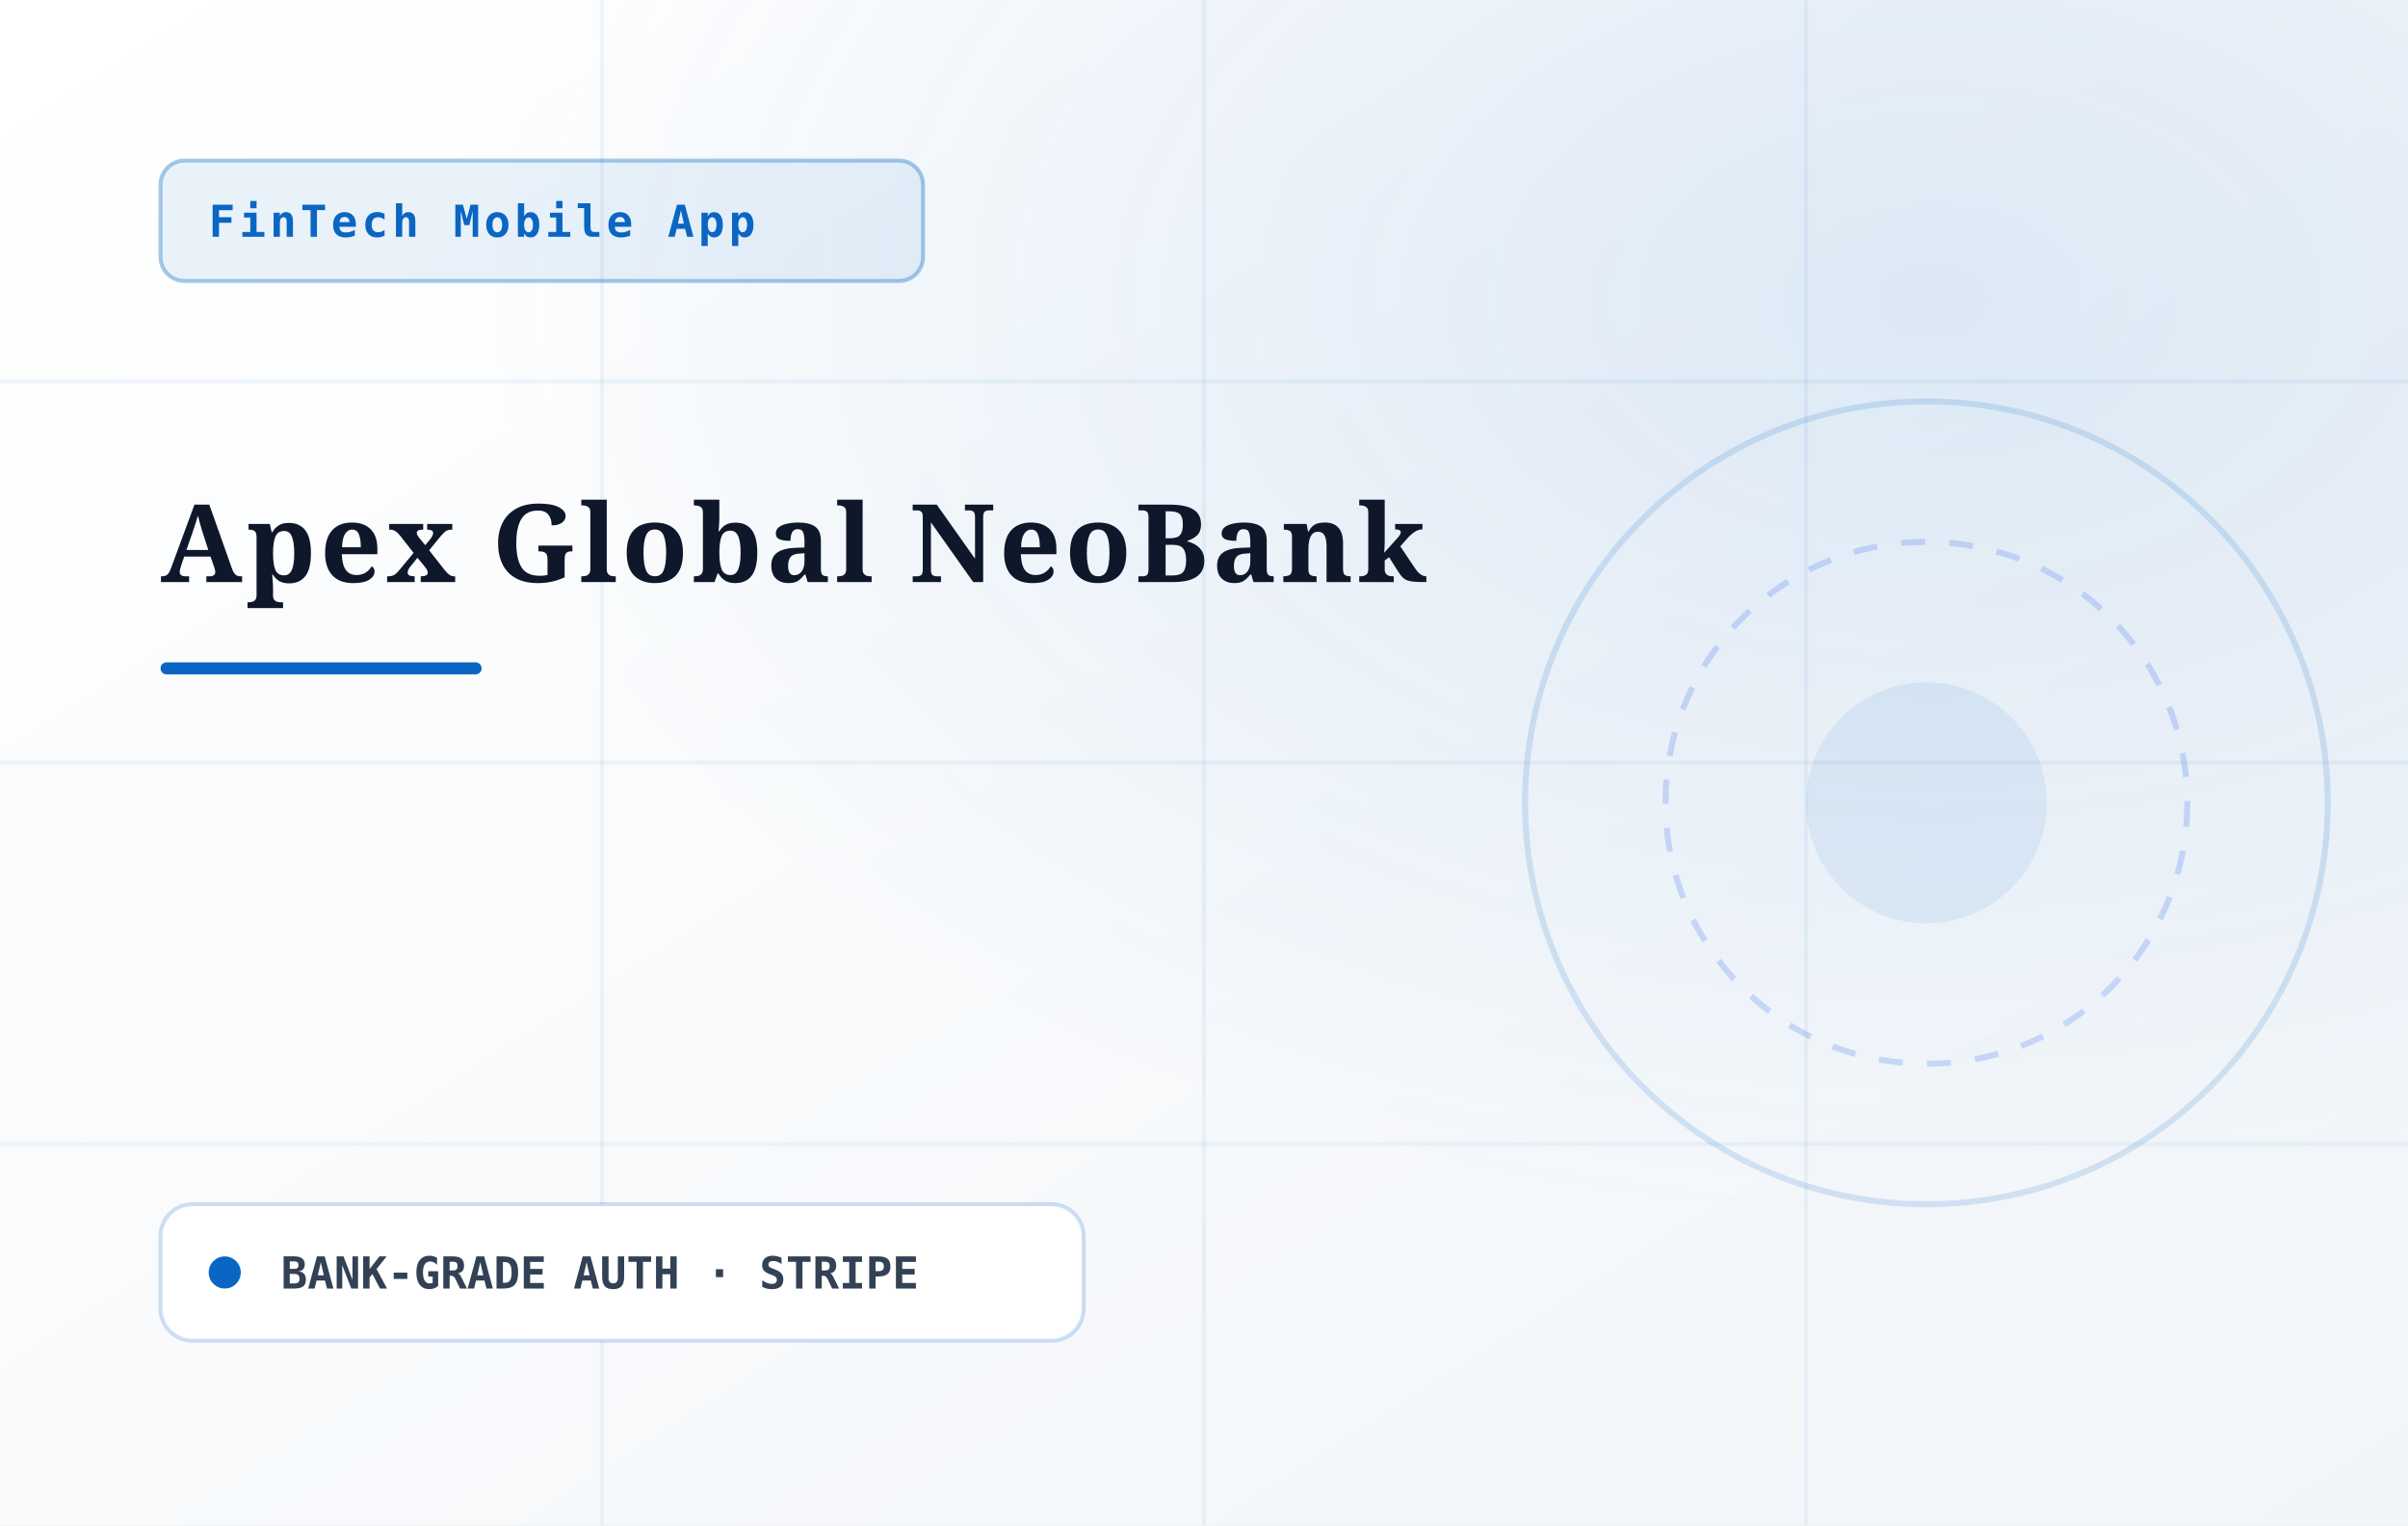
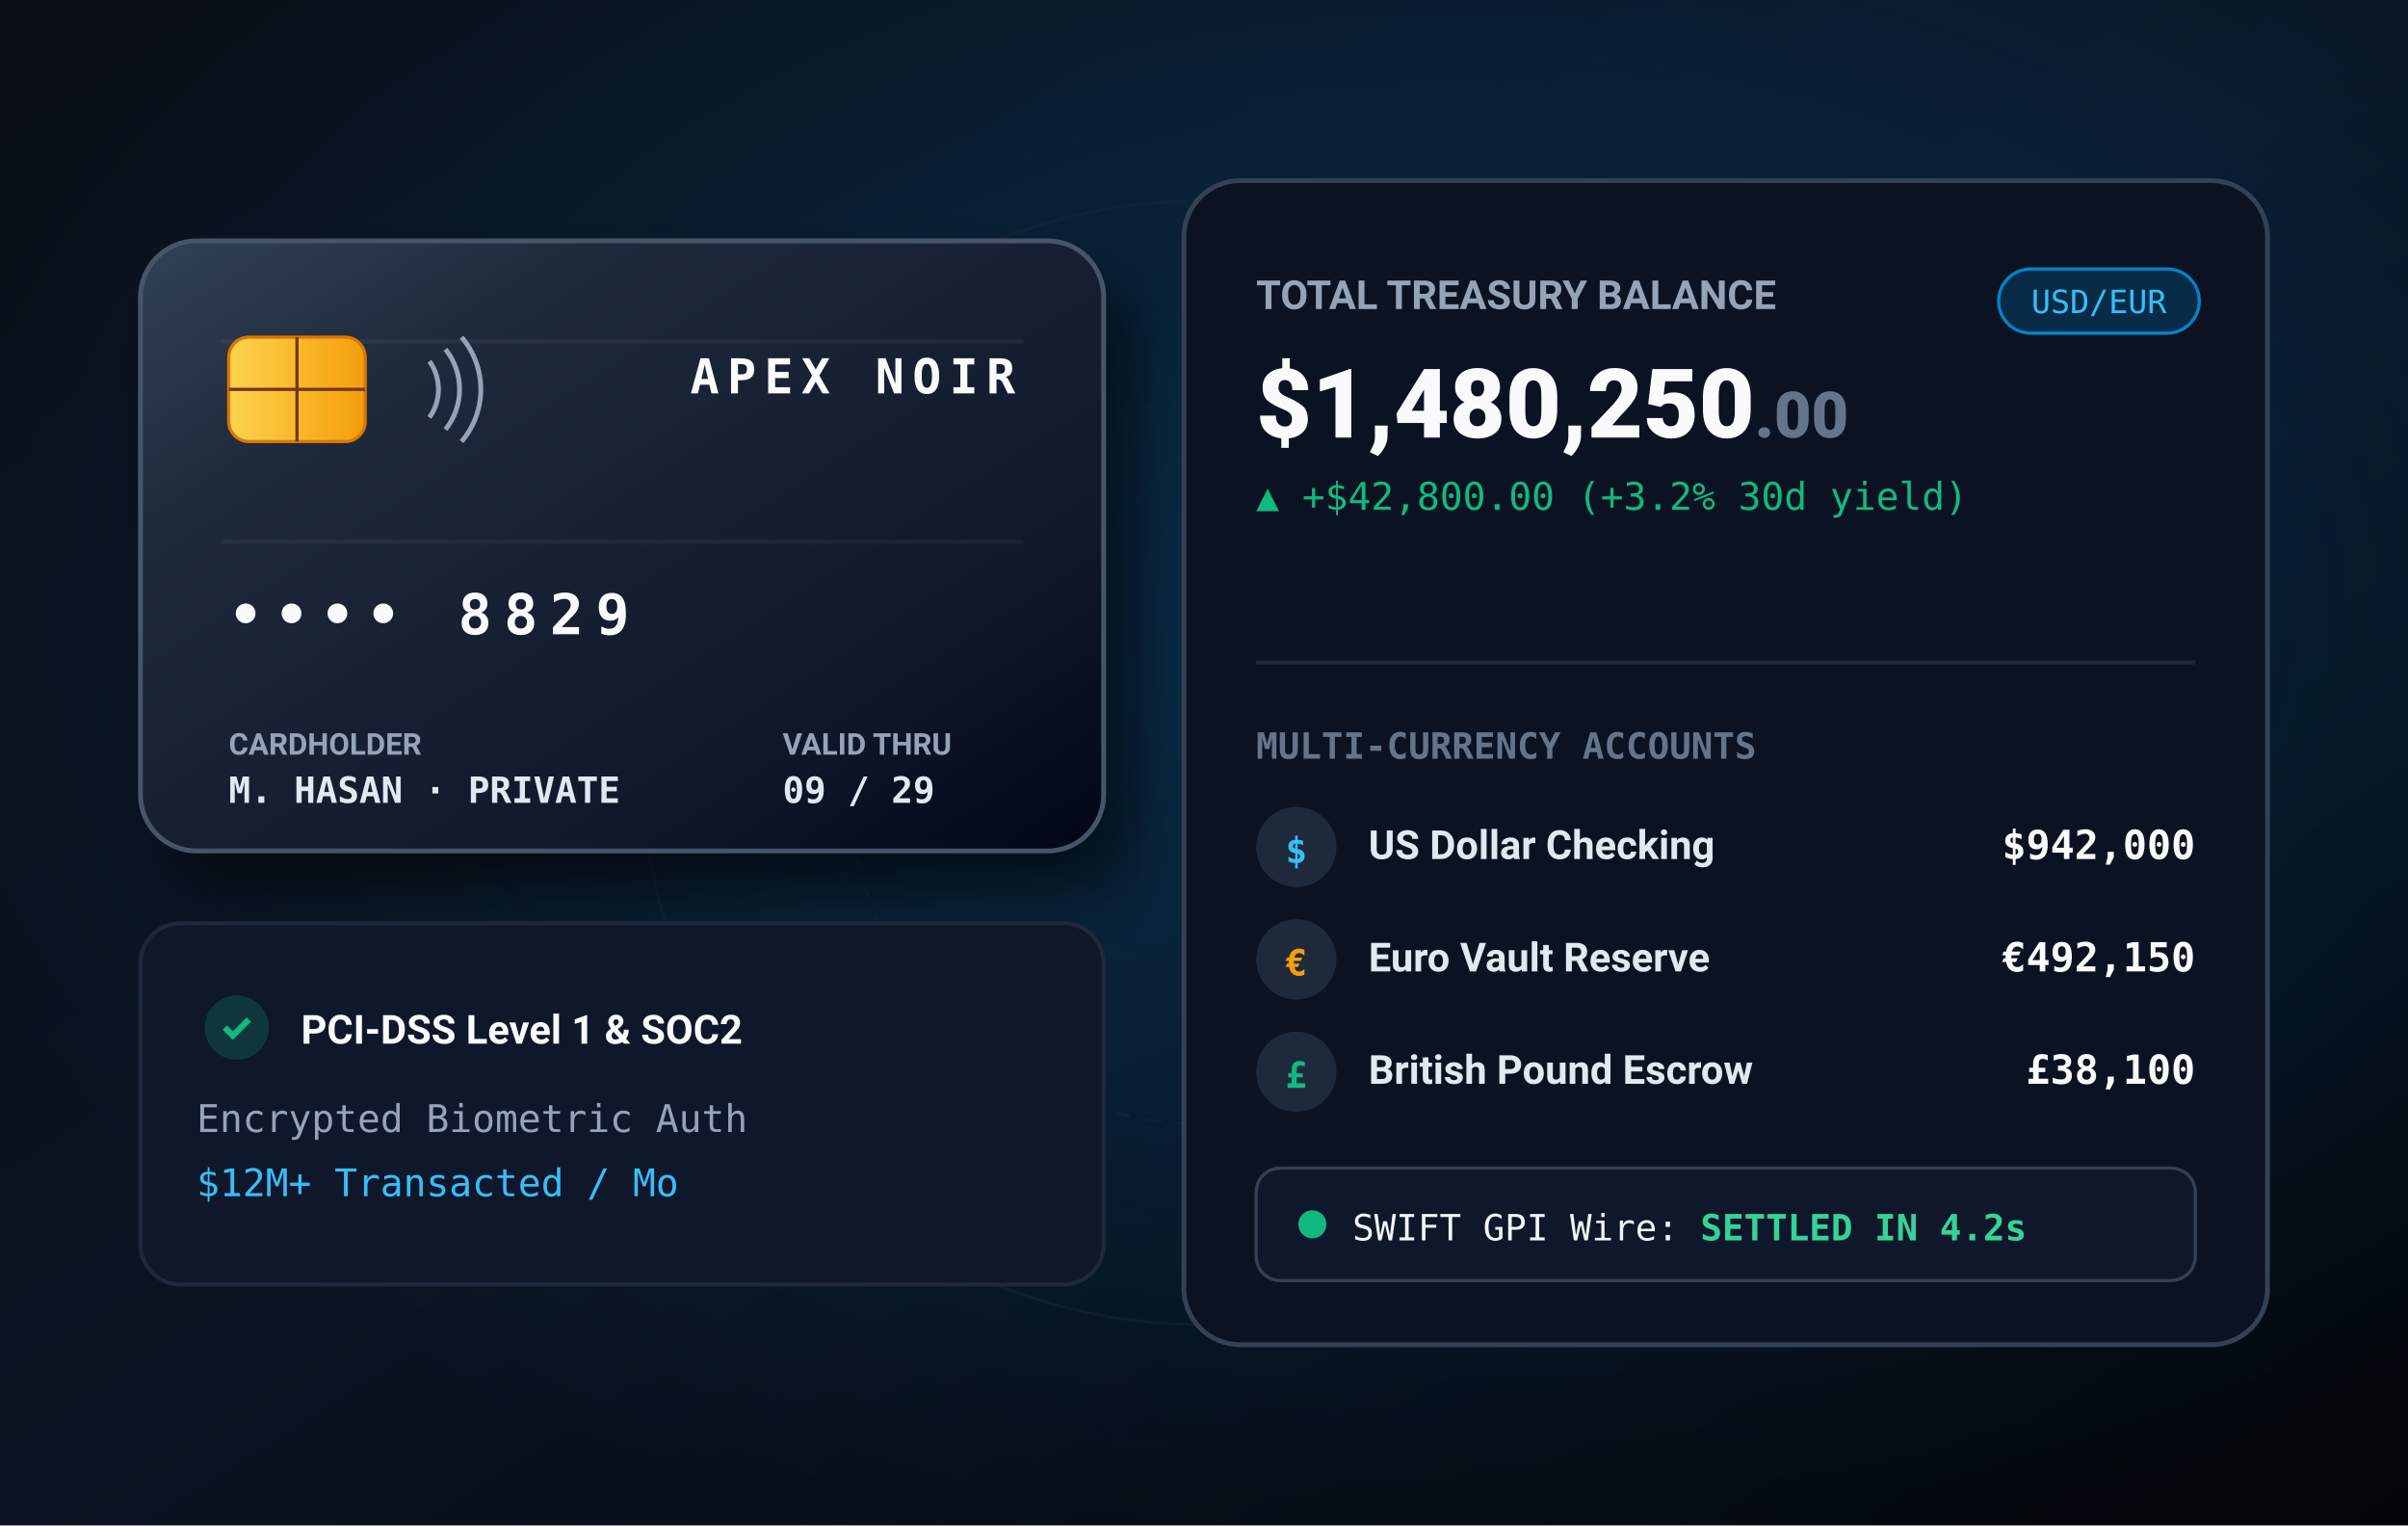
<svg xmlns="http://www.w3.org/2000/svg" viewBox="0 0 600 380" width="600" height="380">
  <defs>
-     <linearGradient id="bg_project5.svg" x1="0%" y1="0%" x2="100%" y2="100%">
-       <stop offset="0%" stop-color="#FFFFFF" />
-       <stop offset="100%" stop-color="#F1F5F9" />
+     <linearGradient id="bg5" x1="0%" y1="0%" x2="100%" y2="100%">
+       <stop offset="0%" stop-color="#090E17" />
+       <stop offset="50%" stop-color="#0B1322" />
+       <stop offset="100%" stop-color="#020408" />
    </linearGradient>
-     <radialGradient id="glow_project5.svg" cx="80%" cy="20%" r="60%">
-       <stop offset="0%" stop-color="#0A66C2" stop-opacity="0.12" />
-       <stop offset="100%" stop-color="#0A66C2" stop-opacity="0" />
+     <radialGradient id="glow5" cx="60%" cy="40%" r="65%">
+       <stop offset="0%" stop-color="#0284C7" stop-opacity="0.25" />
+       <stop offset="100%" stop-color="#0284C7" stop-opacity="0" />
    </radialGradient>
+     <linearGradient id="metalCard" x1="0%" y1="0%" x2="100%" y2="100%">
+       <stop offset="0%" stop-color="#334155" />
+       <stop offset="25%" stop-color="#1E293B" />
+       <stop offset="75%" stop-color="#0F172A" />
+       <stop offset="100%" stop-color="#020617" />
+     </linearGradient>
+     <linearGradient id="goldAcc" x1="0%" y1="0%" x2="100%" y2="0%">
+       <stop offset="0%" stop-color="#FCD34D" />
+       <stop offset="100%" stop-color="#F59E0B" />
+     </linearGradient>
  </defs>
-   <rect width="600" height="380" fill="url(#bg_project5.svg)" />
-   <rect width="600" height="380" fill="url(#glow_project5.svg)" />
-   <g stroke="rgba(10,102,194,0.06)" stroke-width="1">
-     <line x1="0" y1="95" x2="600" y2="95" />
-     <line x1="0" y1="190" x2="600" y2="190" />
-     <line x1="0" y1="285" x2="600" y2="285" />
-     <line x1="150" y1="0" x2="150" y2="380" />
-     <line x1="300" y1="0" x2="300" y2="380" />
-     <line x1="450" y1="0" x2="450" y2="380" />
+   <rect width="600" height="380" fill="url(#bg5)" />
+   <rect width="600" height="380" fill="url(#glow5)" />
+   <g stroke="#1E293B" stroke-width="0.7" stroke-opacity="0.4">
+     <circle cx="300" cy="190" r="140" fill="none" />
+     <circle cx="300" cy="190" r="90" fill="none" stroke-dasharray="4,4" />
  </g>
-   <rect x="40" y="40" width="190" height="30" rx="6" fill="rgba(10,102,194,0.08)" stroke="#0A66C2" stroke-opacity="0.35" />
-   <text x="52" y="59" fill="#0A66C2" font-family="monospace" font-size="11" font-weight="700" letter-spacing="1">FinTech Mobile App</text>
-   <text x="40" y="145" fill="#0F172A" font-family="'Cinzel', serif, sans-serif" font-size="27" font-weight="700" letter-spacing="1">Apex Global NeoBank</text>
-   <rect x="40" y="165" width="80" height="3" rx="1.5" fill="#0A66C2" />
-   <rect x="40" y="300" width="230" height="34" rx="8" fill="#FFFFFF" stroke="rgba(10,102,194,0.2)" />
-   <circle cx="56" cy="317" r="4" fill="#0A66C2" />
-   <text x="70" y="321" fill="#334155" font-family="monospace" font-size="11" font-weight="600">BANK-GRADE AUTH · STRIPE</text>
-   <circle cx="480" cy="200" r="100" fill="none" stroke="#0A66C2" stroke-opacity="0.15" stroke-width="1.5" />
-   <circle cx="480" cy="200" r="65" fill="none" stroke="#2563EB" stroke-opacity="0.2" stroke-width="1.5" stroke-dasharray="6,6" />
-   <circle cx="480" cy="200" r="30" fill="#0A66C2" fill-opacity="0.08" />
+   <g transform="translate(35, 60)">
+     <rect x="8" y="10" width="240" height="152" rx="14" fill="#000000" opacity="0.6" filter="blur(8px)" />
+     <rect x="0" y="0" width="240" height="152" rx="14" fill="url(#metalCard)" stroke="#475569" stroke-width="1.2" />
+     <line x1="20" y1="25" x2="220" y2="25" stroke="#FFFFFF" stroke-opacity="0.05" />
+     <line x1="20" y1="75" x2="220" y2="75" stroke="#FFFFFF" stroke-opacity="0.05" />
+     <rect x="22" y="24" width="34" height="26" rx="5" fill="url(#goldAcc)" stroke="#D97706" stroke-width="0.8" />
+     <line x1="22" y1="37" x2="56" y2="37" stroke="#78350F" stroke-width="0.8" />
+     <line x1="39" y1="24" x2="39" y2="50" stroke="#78350F" stroke-width="0.8" />
+     <path d="M72,30 A12,12 0 0,1 72,44 M76,27 A16,16 0 0,1 76,47 M80,24 A20,20 0 0,1 80,50" fill="none" stroke="#94A3B8" stroke-width="1.2" />
+     <text x="218" y="38" text-anchor="end" fill="#F8FAFC" font-family="'Space Grotesk', ui-monospace, SFMono-Regular, Menlo, Monaco, Consolas, monospace" font-size="12" font-weight="700" letter-spacing="2">APEX NOIR</text>
+     <text x="22" y="98" fill="#F8FAFC" font-family="'Space Grotesk', ui-monospace, SFMono-Regular, Menlo, Monaco, Consolas, monospace" font-size="14" font-weight="600" letter-spacing="3">•••• 8829</text>
+     <text x="22" y="128" fill="#94A3B8" font-family="system-ui, -apple-system, BlinkMacSystemFont, 'Segoe UI', Roboto, sans-serif" font-size="7.5" font-weight="600">CARDHOLDER</text>
+     <text x="22" y="140" fill="#E2E8F0" font-family="'Space Grotesk', ui-monospace, SFMono-Regular, Menlo, Monaco, Consolas, monospace" font-size="9" font-weight="700">M. HASAN · PRIVATE</text>
+     <text x="160" y="128" fill="#94A3B8" font-family="system-ui, -apple-system, BlinkMacSystemFont, 'Segoe UI', Roboto, sans-serif" font-size="7.5" font-weight="600">VALID THRU</text>
+     <text x="160" y="140" fill="#E2E8F0" font-family="'Space Grotesk', ui-monospace, SFMono-Regular, Menlo, Monaco, Consolas, monospace" font-size="9" font-weight="700">09 / 29</text>
+   </g>
+   <g transform="translate(35, 230)">
+     <rect x="0" y="0" width="240" height="90" rx="10" fill="#0F172A" stroke="#1E293B" stroke-width="1" />
+     <g transform="translate(14, 16)">
+       <circle cx="10" cy="10" r="8" fill="#10B981" fill-opacity="0.2" />
+       <path d="M7,10 L9,12 L13,8" fill="none" stroke="#10B981" stroke-width="1.5" />
+       <text x="26" y="14" fill="#F8FAFC" font-family="system-ui, -apple-system, BlinkMacSystemFont, 'Segoe UI', Roboto, sans-serif" font-size="10" font-weight="700">PCI-DSS Level 1 &amp; SOC2</text>
+     </g>
+     <text x="14" y="52" fill="#94A3B8" font-family="'Space Grotesk', ui-monospace, SFMono-Regular, Menlo, Monaco, Consolas, monospace" font-size="9.5">Encrypted Biometric Auth</text>
+     <text x="14" y="68" fill="#38BDF8" font-family="'Space Grotesk', ui-monospace, SFMono-Regular, Menlo, Monaco, Consolas, monospace" font-size="9.5">$12M+ Transacted / Mo</text>
+   </g>
+   <g transform="translate(295, 45)">
+     <rect x="0" y="0" width="270" height="290" rx="14" fill="#0B1322" stroke="#334155" stroke-width="1.2" />
+     <g transform="translate(18, 20)">
+       <text x="0" y="12" fill="#94A3B8" font-family="system-ui, -apple-system, BlinkMacSystemFont, 'Segoe UI', Roboto, sans-serif" font-size="10" font-weight="600">TOTAL TREASURY BALANCE</text>
+       <rect x="185" y="2" width="50" height="16" rx="8" fill="#0369A1" fill-opacity="0.3" stroke="#0284C7" stroke-width="0.8" />
+       <text x="210" y="13" text-anchor="middle" fill="#38BDF8" font-family="'Space Grotesk', ui-monospace, SFMono-Regular, Menlo, Monaco, Consolas, monospace" font-size="8">USD/EUR</text>
+       <text x="0" y="44" fill="#F8FAFC" font-family="system-ui, -apple-system, BlinkMacSystemFont, 'Segoe UI', Roboto, sans-serif" font-size="24" font-weight="800">$1,480,250<tspan fill="#64748B" font-size="16">.00</tspan>
+       </text>
+       <text x="0" y="62" fill="#10B981" font-family="'Space Grotesk', ui-monospace, SFMono-Regular, Menlo, Monaco, Consolas, monospace" font-size="9.5">▲ +$42,800.00 (+3.2% 30d yield)</text>
+     </g>
+     <line x1="18" y1="120" x2="252" y2="120" stroke="#1E293B" stroke-width="1" />
+     <g transform="translate(18, 132)">
+       <text x="0" y="12" fill="#64748B" font-family="'Space Grotesk', ui-monospace, SFMono-Regular, Menlo, Monaco, Consolas, monospace" font-size="9" font-weight="700">MULTI-CURRENCY ACCOUNTS</text>
+       <g transform="translate(0, 24)">
+         <circle cx="10" cy="10" r="10" fill="#1E293B" />
+         <text x="10" y="14" text-anchor="middle" fill="#38BDF8" font-family="'Space Grotesk', ui-monospace, SFMono-Regular, Menlo, Monaco, Consolas, monospace" font-size="9" font-weight="700">$</text>
+         <text x="28" y="13" fill="#E2E8F0" font-family="system-ui, -apple-system, BlinkMacSystemFont, 'Segoe UI', Roboto, sans-serif" font-size="10" font-weight="600">US Dollar Checking</text>
+         <text x="234" y="13" text-anchor="end" fill="#F8FAFC" font-family="'Space Grotesk', ui-monospace, SFMono-Regular, Menlo, Monaco, Consolas, monospace" font-size="10" font-weight="700">$942,000</text>
+       </g>
+       <g transform="translate(0, 52)">
+         <circle cx="10" cy="10" r="10" fill="#1E293B" />
+         <text x="10" y="14" text-anchor="middle" fill="#F59E0B" font-family="'Space Grotesk', ui-monospace, SFMono-Regular, Menlo, Monaco, Consolas, monospace" font-size="9" font-weight="700">€</text>
+         <text x="28" y="13" fill="#E2E8F0" font-family="system-ui, -apple-system, BlinkMacSystemFont, 'Segoe UI', Roboto, sans-serif" font-size="10" font-weight="600">Euro Vault Reserve</text>
+         <text x="234" y="13" text-anchor="end" fill="#F8FAFC" font-family="'Space Grotesk', ui-monospace, SFMono-Regular, Menlo, Monaco, Consolas, monospace" font-size="10" font-weight="700">€492,150</text>
+       </g>
+       <g transform="translate(0, 80)">
+         <circle cx="10" cy="10" r="10" fill="#1E293B" />
+         <text x="10" y="14" text-anchor="middle" fill="#10B981" font-family="'Space Grotesk', ui-monospace, SFMono-Regular, Menlo, Monaco, Consolas, monospace" font-size="9" font-weight="700">£</text>
+         <text x="28" y="13" fill="#E2E8F0" font-family="system-ui, -apple-system, BlinkMacSystemFont, 'Segoe UI', Roboto, sans-serif" font-size="10" font-weight="600">British Pound Escrow</text>
+         <text x="234" y="13" text-anchor="end" fill="#F8FAFC" font-family="'Space Grotesk', ui-monospace, SFMono-Regular, Menlo, Monaco, Consolas, monospace" font-size="10" font-weight="700">£38,100</text>
+       </g>
+     </g>
+     <g transform="translate(18, 246)">
+       <rect x="0" y="0" width="234" height="28" rx="6" fill="#0F172A" stroke="#334155" stroke-width="0.8" />
+       <circle cx="14" cy="14" r="3.5" fill="#10B981" />
+       <text x="24" y="18" fill="#F1F5F9" font-family="'Space Grotesk', ui-monospace, SFMono-Regular, Menlo, Monaco, Consolas, monospace" font-size="9">SWIFT GPI Wire: <tspan fill="#34D399" font-weight="700">SETTLED IN 4.2s</tspan>
+       </text>
+     </g>
+   </g>
</svg>
